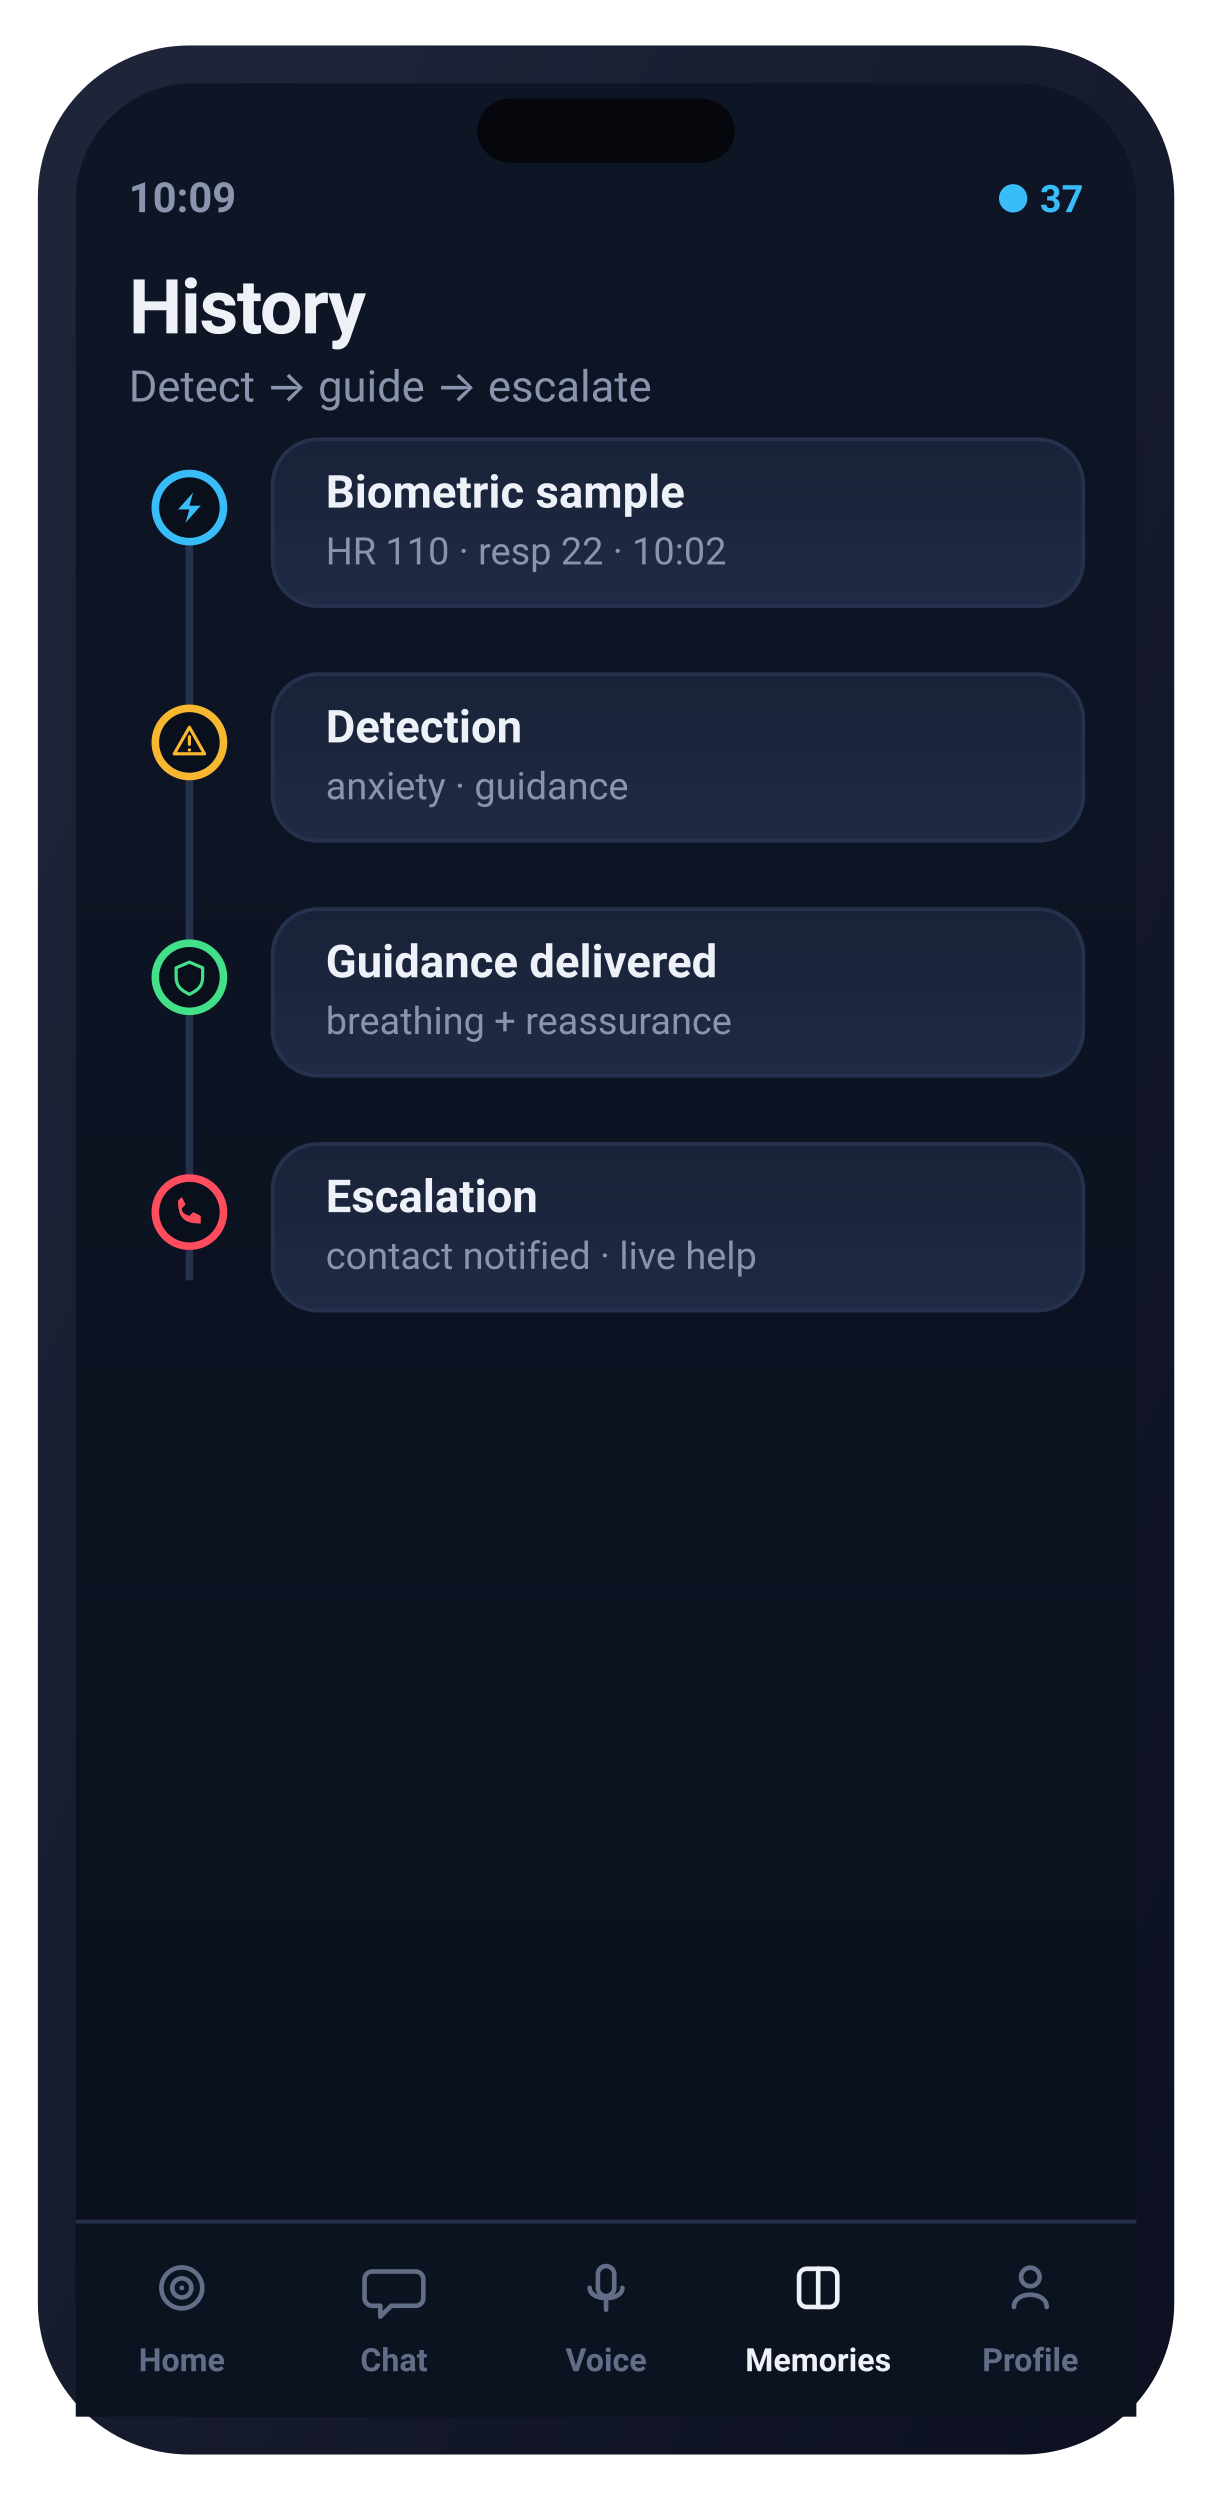
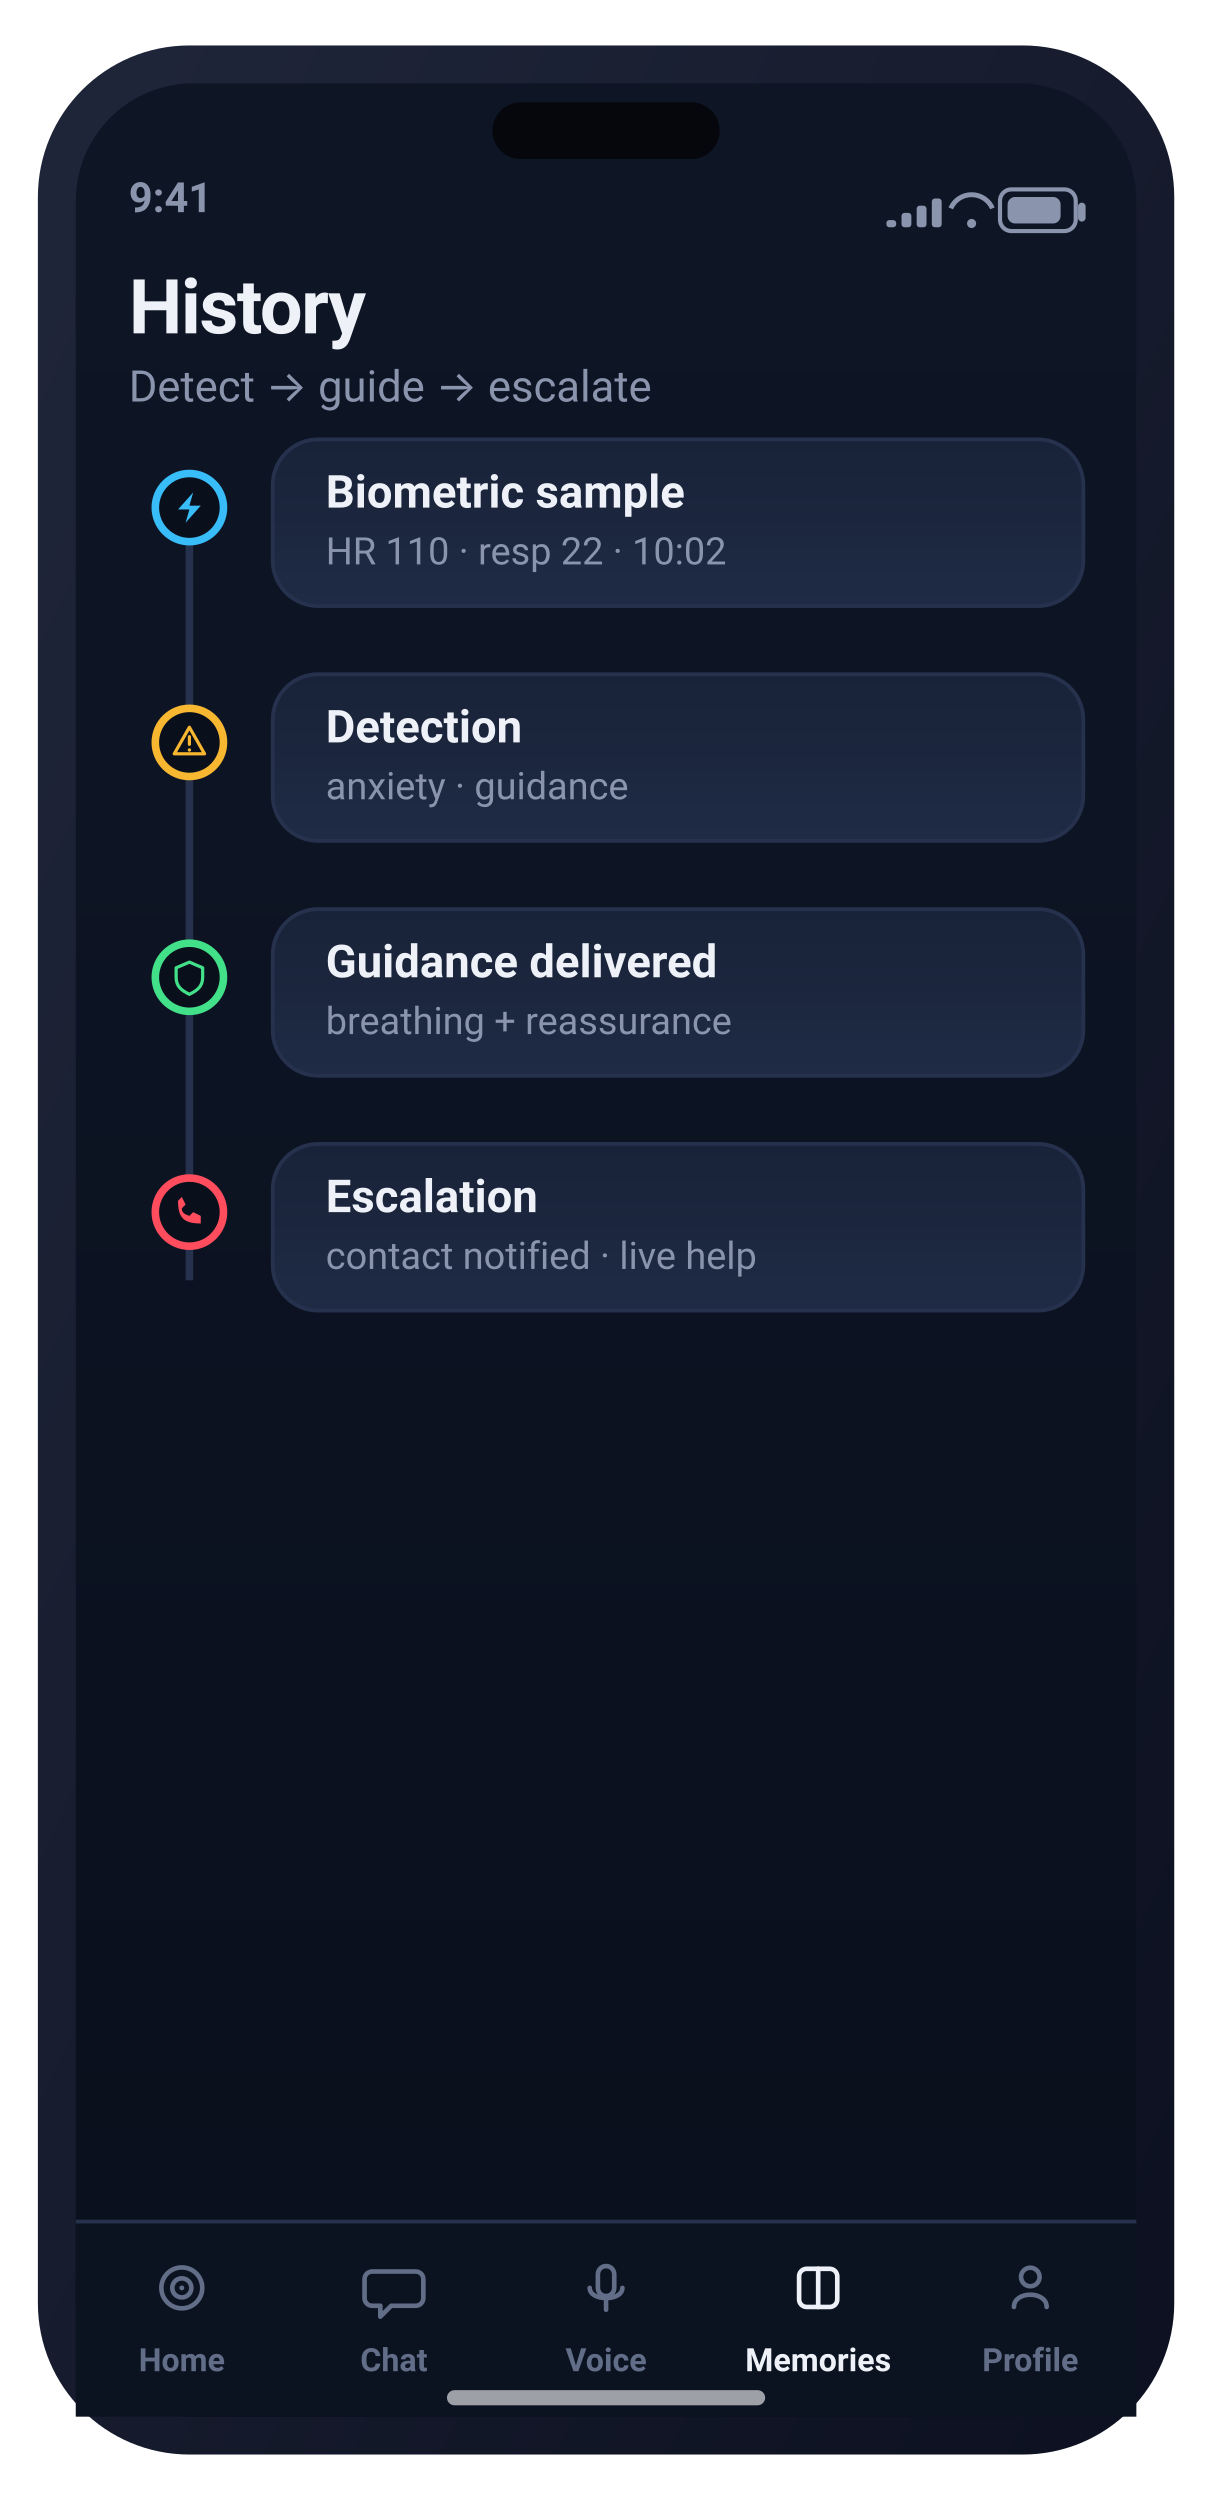
<svg xmlns="http://www.w3.org/2000/svg" width="320" height="660" viewBox="0 0 320 660" role="img" aria-label="History screen">
  <defs>
    <linearGradient id="gScr" x1="0" y1="0" x2="0" y2="1">
      <stop offset="0" stop-color="#0e1626" />
      <stop offset="1" stop-color="#0a0f1c" />
    </linearGradient>
    <linearGradient id="gFrame" x1="0" y1="0" x2="1" y2="1">
      <stop offset="0" stop-color="#20263a" />
      <stop offset="1" stop-color="#0c1020" />
    </linearGradient>
    <linearGradient id="gCard" x1="0" y1="0" x2="0" y2="1">
      <stop offset="0" stop-color="#182238" />
      <stop offset="1" stop-color="#1f2b45" />
    </linearGradient>
    <linearGradient id="gBrand" x1="0" y1="0" x2="1" y2="0">
      <stop offset="0" stop-color="#7c5cff" />
      <stop offset="1" stop-color="#3aa0ff" />
    </linearGradient>
    <linearGradient id="gEmer" x1="0" y1="0" x2="0" y2="1">
      <stop offset="0" stop-color="#ff5b52" />
      <stop offset="1" stop-color="#ff3b30" />
    </linearGradient>
    <linearGradient id="mV" x1="0" y1="0" x2="1" y2="0">
      <stop offset="0" stop-color="#7c5cff" />
      <stop offset="1" stop-color="#3aa0ff" />
    </linearGradient>
    <linearGradient id="mO" x1="0" y1="0" x2="1" y2="0">
      <stop offset="0" stop-color="#f7b731" />
      <stop offset="1" stop-color="#ff7a45" />
    </linearGradient>
    <linearGradient id="mG" x1="0" y1="0" x2="1" y2="0">
      <stop offset="0" stop-color="#2fd27a" />
      <stop offset="1" stop-color="#43e08a" />
    </linearGradient>
    <radialGradient id="orb" cx="34%" cy="30%" r="75%">
      <stop offset="0" stop-color="#c3b0ff" />
      <stop offset="42%" stop-color="#7c5cff" />
      <stop offset="80%" stop-color="#2f6cf0" />
      <stop offset="100%" stop-color="#14204a" />
    </radialGradient>
  </defs>
  <rect x="10.0" y="12.0" width="300.0" height="636.0" rx="40" fill="url(#gFrame)" />
  <rect x="20.0" y="22.0" width="280.0" height="616.0" rx="31" fill="url(#gScr)" />
-   <rect x="126.0" y="26.0" width="68.0" height="17.0" rx="9" fill="#05070d" />
-   <text x="34.0" y="56.0" font-family="-apple-system,BlinkMacSystemFont,'SF Pro Text','Segoe UI',Roboto,system-ui,sans-serif" font-size="11" font-weight="600" fill="#8a94ad" text-anchor="start">10:09</text>
-   <text x="286.0" y="56.0" font-family="-apple-system,BlinkMacSystemFont,'SF Pro Text','Segoe UI',Roboto,system-ui,sans-serif" font-size="10" font-weight="700" fill="#38bdf8" text-anchor="end">● 37</text>
+   <rect x="130.0" y="27.0" width="60.0" height="15.0" rx="7.5" fill="#05070d" />
+   <text x="34.0" y="56.0" font-family="-apple-system,BlinkMacSystemFont,'SF Pro Text','Segoe UI',Roboto,system-ui,sans-serif" font-size="11" font-weight="600" fill="#8a94ad" text-anchor="start">9:41</text>
+   <rect x="264.0" y="50.0" width="20.0" height="11.0" rx="3" fill="none" stroke="#8a94ad" stroke-width="1.1" />
+   <rect x="266.0" y="52.0" width="14.0" height="7.0" rx="2" fill="#8a94ad" />
+   <rect x="284.6" y="53.5" width="2.0" height="5.0" rx="1" fill="#8a94ad" />
+   <path d="M251 55 a6 6 0 0 1 11 0" fill="none" stroke="#8a94ad" stroke-width="1.3" />
+   <circle cx="256.5" cy="59" r="1.2" fill="#8a94ad" />
+   <rect x="234.0" y="58.1" width="2.6" height="1.9" rx="0.8" fill="#8a94ad" />
+   <rect x="238.0" y="56.2" width="2.6" height="3.8" rx="0.8" fill="#8a94ad" />
+   <rect x="242.0" y="54.3" width="2.6" height="5.7" rx="0.8" fill="#8a94ad" />
+   <rect x="246.0" y="52.4" width="2.6" height="7.6" rx="0.8" fill="#8a94ad" />
  <text x="34.0" y="88.0" font-family="-apple-system,BlinkMacSystemFont,'SF Pro Text','Segoe UI',Roboto,system-ui,sans-serif" font-size="20" font-weight="700" fill="#eef1f7" text-anchor="start" letter-spacing="-0.4">History</text>
  <text x="34.0" y="106.0" font-family="-apple-system,BlinkMacSystemFont,'SF Pro Text','Segoe UI',Roboto,system-ui,sans-serif" font-size="11.5" font-weight="400" fill="#8a94ad" text-anchor="start">Detect → guide → escalate</text>
  <line x1="50" y1="130" x2="50" y2="338" stroke="#26314e" stroke-width="2" />
  <circle cx="50" cy="134" r="9" fill="#0a0f1c" stroke="#38bdf8" stroke-width="2" />
  <path d="M51.0 130.0 L47.0 134.5 L50 134.5 L49.0 138.0 L53.0 133.5 L50 133.5 Z" fill="#38bdf8" />
  <rect x="72.0" y="116.0" width="214.0" height="44.0" rx="12" fill="url(#gCard)" stroke="#26314e" stroke-width="1" />
  <text x="86.0" y="134.0" font-family="-apple-system,BlinkMacSystemFont,'SF Pro Text','Segoe UI',Roboto,system-ui,sans-serif" font-size="12" font-weight="650" fill="#eef1f7" text-anchor="start">Biometric sample</text>
  <text x="86.0" y="149.0" font-family="-apple-system,BlinkMacSystemFont,'SF Pro Text','Segoe UI',Roboto,system-ui,sans-serif" font-size="10" font-weight="400" fill="#8a94ad" text-anchor="start">HR 110 · resp 22 · 10:02</text>
  <circle cx="50" cy="196" r="9" fill="#0a0f1c" stroke="#f7b731" stroke-width="2" />
  <path d="M50 192.0 L54.0 199.0 H46.0 Z" fill="none" stroke="#f7b731" stroke-width="0.85" stroke-linecap="round" stroke-linejoin="round" />
  <path d="M50 194.5 v2.0" fill="none" stroke="#f7b731" stroke-width="0.85" stroke-linecap="round" stroke-linejoin="round" />
  <circle cx="50" cy="198.0" r="0.45" fill="#f7b731" />
  <rect x="72.0" y="178.0" width="214.0" height="44.0" rx="12" fill="url(#gCard)" stroke="#26314e" stroke-width="1" />
  <text x="86.0" y="196.0" font-family="-apple-system,BlinkMacSystemFont,'SF Pro Text','Segoe UI',Roboto,system-ui,sans-serif" font-size="12" font-weight="650" fill="#eef1f7" text-anchor="start">Detection</text>
  <text x="86.0" y="211.0" font-family="-apple-system,BlinkMacSystemFont,'SF Pro Text','Segoe UI',Roboto,system-ui,sans-serif" font-size="10" font-weight="400" fill="#8a94ad" text-anchor="start">anxiety · guidance</text>
  <circle cx="50" cy="258" r="9" fill="#0a0f1c" stroke="#43e08a" stroke-width="2" />
  <path d="M50 254.0 l3.5 1.5 v2.5 c0 2.5 -1.5 3.5 -3.5 4.5 c-2.0 -1.0 -3.5 -2.0 -3.5 -4.5 v-2.5 Z" fill="none" stroke="#43e08a" stroke-width="0.85" stroke-linecap="round" stroke-linejoin="round" />
  <rect x="72.0" y="240.0" width="214.0" height="44.0" rx="12" fill="url(#gCard)" stroke="#26314e" stroke-width="1" />
  <text x="86.0" y="258.0" font-family="-apple-system,BlinkMacSystemFont,'SF Pro Text','Segoe UI',Roboto,system-ui,sans-serif" font-size="12" font-weight="650" fill="#eef1f7" text-anchor="start">Guidance delivered</text>
  <text x="86.0" y="273.0" font-family="-apple-system,BlinkMacSystemFont,'SF Pro Text','Segoe UI',Roboto,system-ui,sans-serif" font-size="10" font-weight="400" fill="#8a94ad" text-anchor="start">breathing + reassurance</text>
  <circle cx="50" cy="320" r="9" fill="#0a0f1c" stroke="#ff4d5e" stroke-width="2" />
  <path d="M47.0 317.0 c0 4.5 1.5 6.0 6.0 6.0 l0.0 -2.0 l-2.0 -1.0 l-1.0 1.0 c-1.5 -0.5 -2.0 -1.0 -2.0 -2.0 l1.0 -1.0 l-1.0 -2.0 Z" fill="#ff4d5e" />
  <rect x="72.0" y="302.0" width="214.0" height="44.0" rx="12" fill="url(#gCard)" stroke="#26314e" stroke-width="1" />
  <text x="86.0" y="320.0" font-family="-apple-system,BlinkMacSystemFont,'SF Pro Text','Segoe UI',Roboto,system-ui,sans-serif" font-size="12" font-weight="650" fill="#eef1f7" text-anchor="start">Escalation</text>
  <text x="86.0" y="335.0" font-family="-apple-system,BlinkMacSystemFont,'SF Pro Text','Segoe UI',Roboto,system-ui,sans-serif" font-size="10" font-weight="400" fill="#8a94ad" text-anchor="start">contact notified · live help</text>
  <rect x="20.0" y="586.0" width="280.0" height="52.0" rx="0" fill="#0b1220" />
  <rect x="20" y="586" width="280" height="1" fill="#26314e" />
  <circle cx="48.0" cy="604" r="5.4" fill="none" stroke="#626d88" stroke-width="1.22" stroke-linecap="round" stroke-linejoin="round" />
  <circle cx="48.0" cy="604" r="2.52" fill="none" stroke="#626d88" stroke-width="1.22" stroke-linecap="round" stroke-linejoin="round" />
  <circle cx="48.0" cy="604" r="0.648" fill="#626d88" />
  <text x="48.0" y="626.0" font-family="-apple-system,BlinkMacSystemFont,'SF Pro Text','Segoe UI',Roboto,system-ui,sans-serif" font-size="8.5" font-weight="600" fill="#626d88" text-anchor="middle">Home</text>
  <path d="M98.24 599.68 h11.52 a2 2 0 0 1 2 2 v5.04 a2 2 0 0 1 -2 2 h-6.48 l-2.88 2.88 v-2.88 h-2.16 a2 2 0 0 1 -2 -2 v-5.04 a2 2 0 0 1 2 -2 Z" fill="none" stroke="#626d88" stroke-width="1.22" stroke-linecap="round" stroke-linejoin="round" />
  <text x="104.0" y="626.0" font-family="-apple-system,BlinkMacSystemFont,'SF Pro Text','Segoe UI',Roboto,system-ui,sans-serif" font-size="8.5" font-weight="600" fill="#626d88" text-anchor="middle">Chat</text>
  <rect x="157.84" y="598.24" width="4.32" height="7.92" rx="2.16" fill="none" stroke="#626d88" stroke-width="1.22" stroke-linecap="round" stroke-linejoin="round" />
  <path d="M155.68 604 c0 3.6 8.64 3.6 8.64 0 M160.0 607.6 v2.16" fill="none" stroke="#626d88" stroke-width="1.22" stroke-linecap="round" stroke-linejoin="round" />
  <text x="160.0" y="626.0" font-family="-apple-system,BlinkMacSystemFont,'SF Pro Text','Segoe UI',Roboto,system-ui,sans-serif" font-size="8.5" font-weight="600" fill="#626d88" text-anchor="middle">Voice</text>
  <rect x="210.96" y="598.96" width="10.08" height="10.08" rx="2" fill="none" stroke="#eef1f7" stroke-width="1.22" stroke-linecap="round" stroke-linejoin="round" />
  <path d="M216.0 598.96 v10.08" fill="none" stroke="#eef1f7" stroke-width="1.22" stroke-linecap="round" stroke-linejoin="round" />
  <text x="216.0" y="626.0" font-family="-apple-system,BlinkMacSystemFont,'SF Pro Text','Segoe UI',Roboto,system-ui,sans-serif" font-size="8.5" font-weight="600" fill="#eef1f7" text-anchor="middle">Memories</text>
  <circle cx="272.0" cy="601.12" r="2.448" fill="none" stroke="#626d88" stroke-width="1.22" stroke-linecap="round" stroke-linejoin="round" />
  <path d="M267.68 609.04 c0 -4.32 8.64 -4.32 8.64 0" fill="none" stroke="#626d88" stroke-width="1.22" stroke-linecap="round" stroke-linejoin="round" />
  <text x="272.0" y="626.0" font-family="-apple-system,BlinkMacSystemFont,'SF Pro Text','Segoe UI',Roboto,system-ui,sans-serif" font-size="8.5" font-weight="600" fill="#626d88" text-anchor="middle">Profile</text>
+   <rect x="118.0" y="631.0" width="84.0" height="4.0" rx="2" fill="rgba(255,255,255,0.6)" />
</svg>
